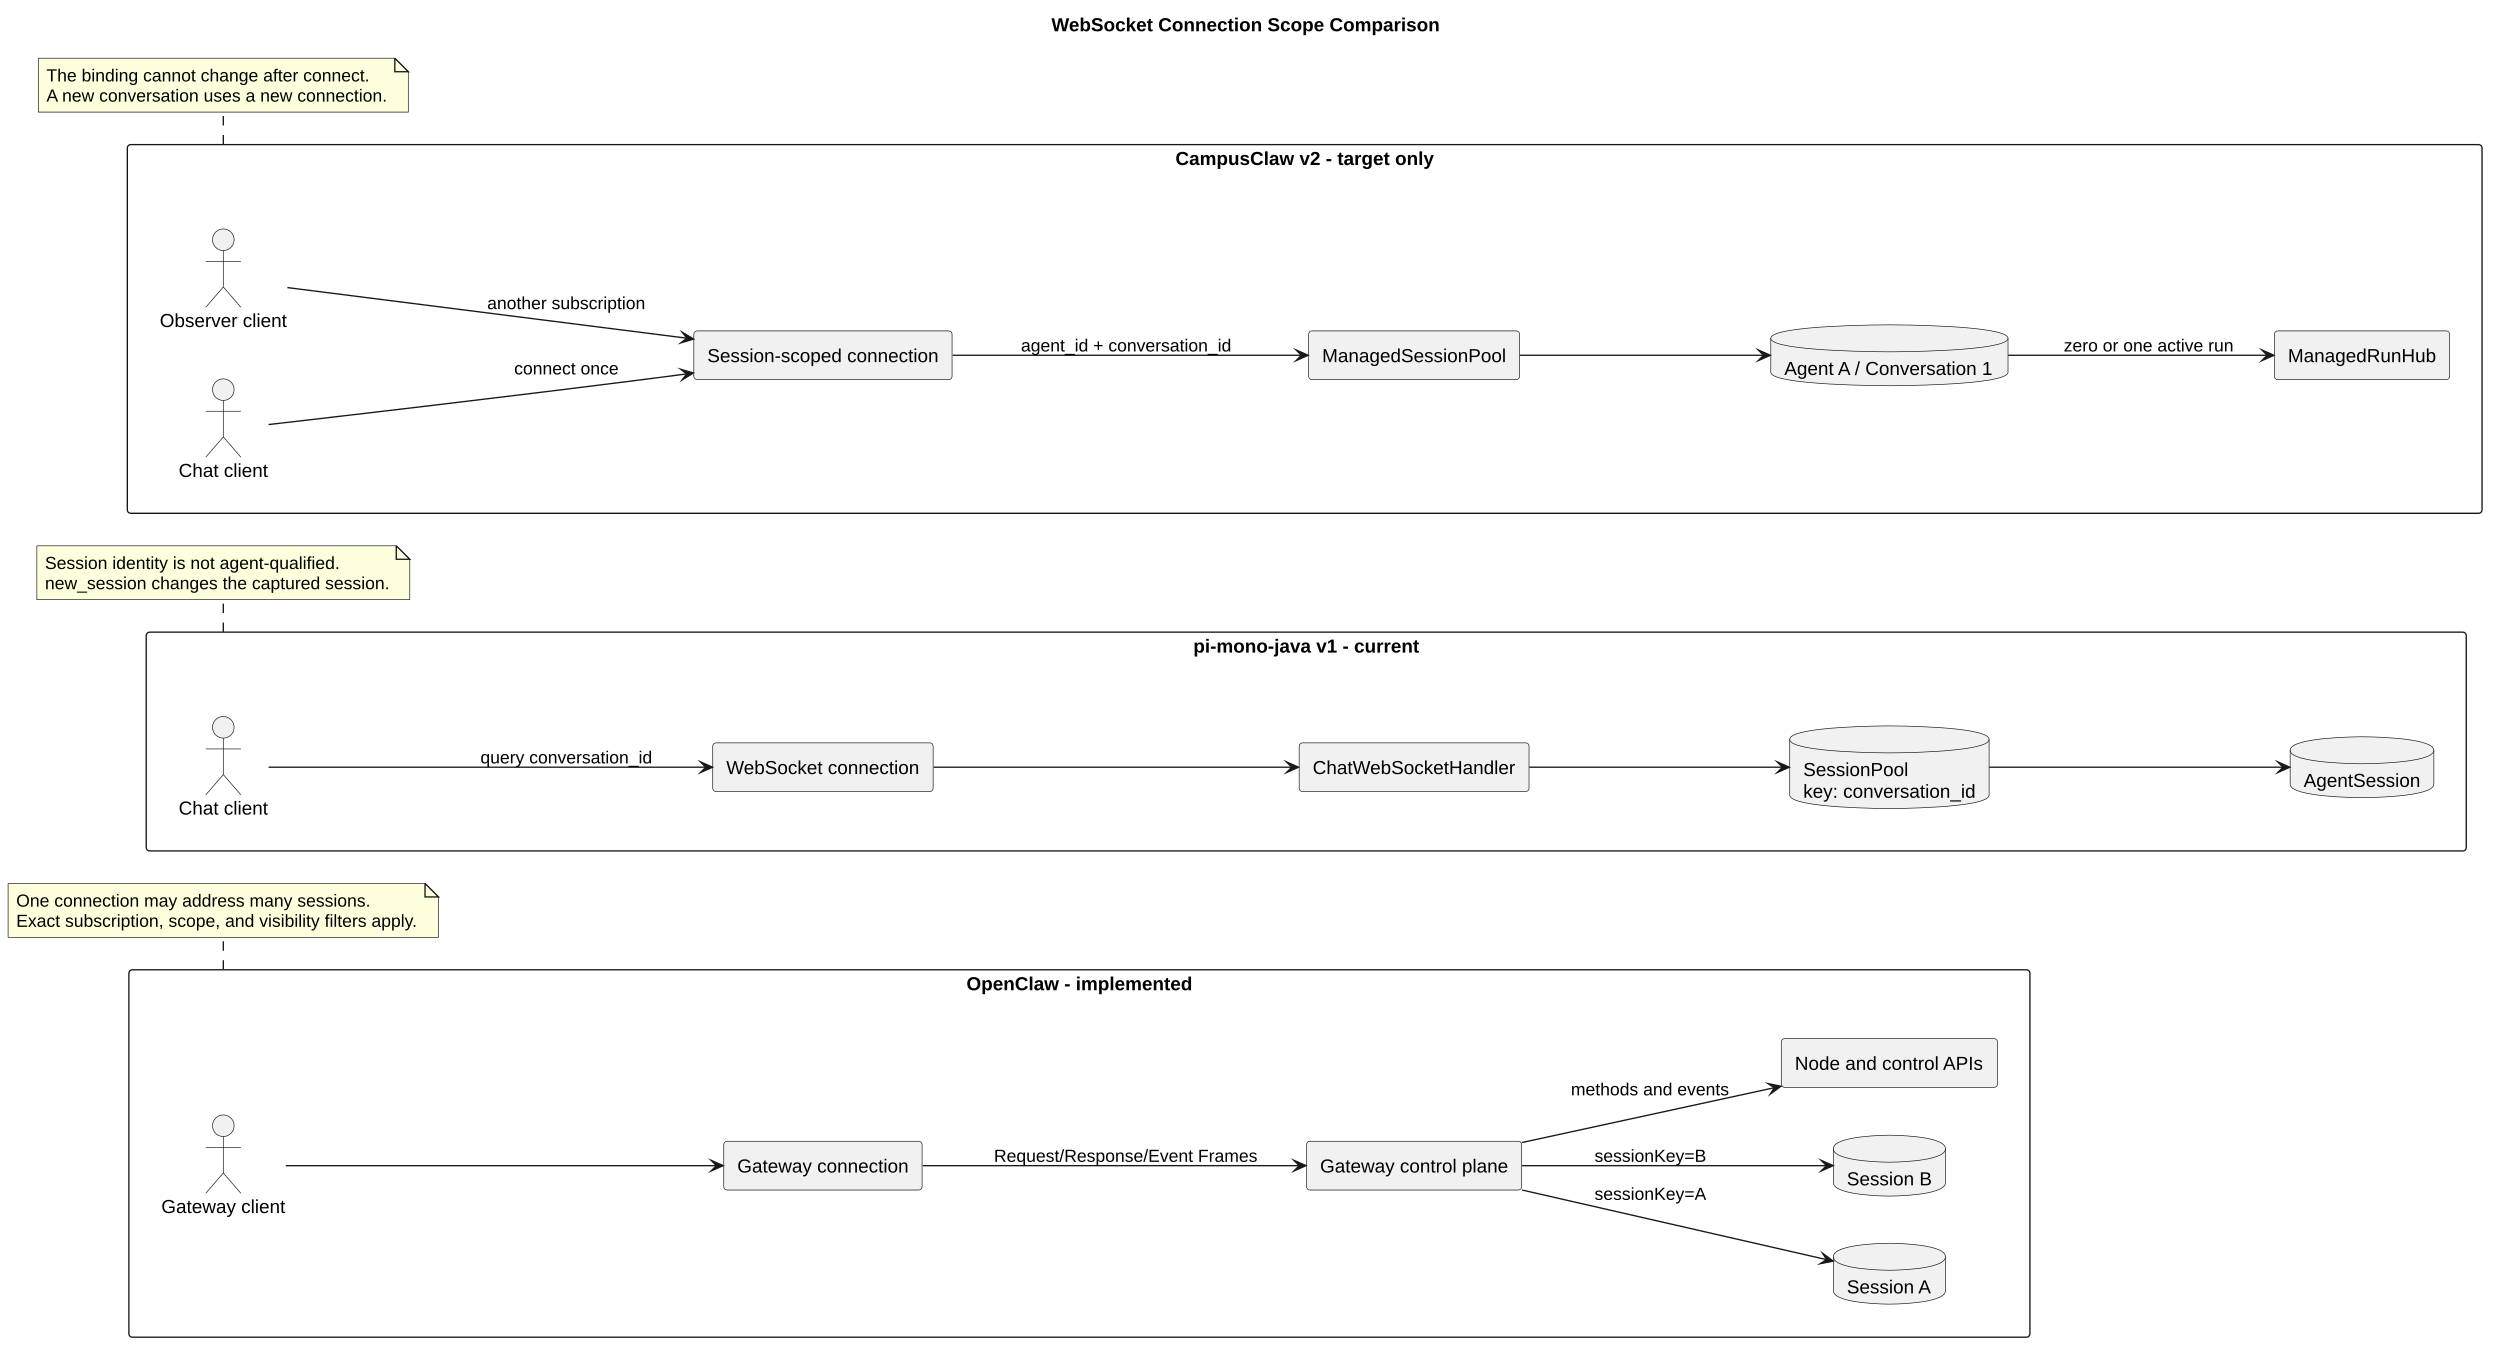
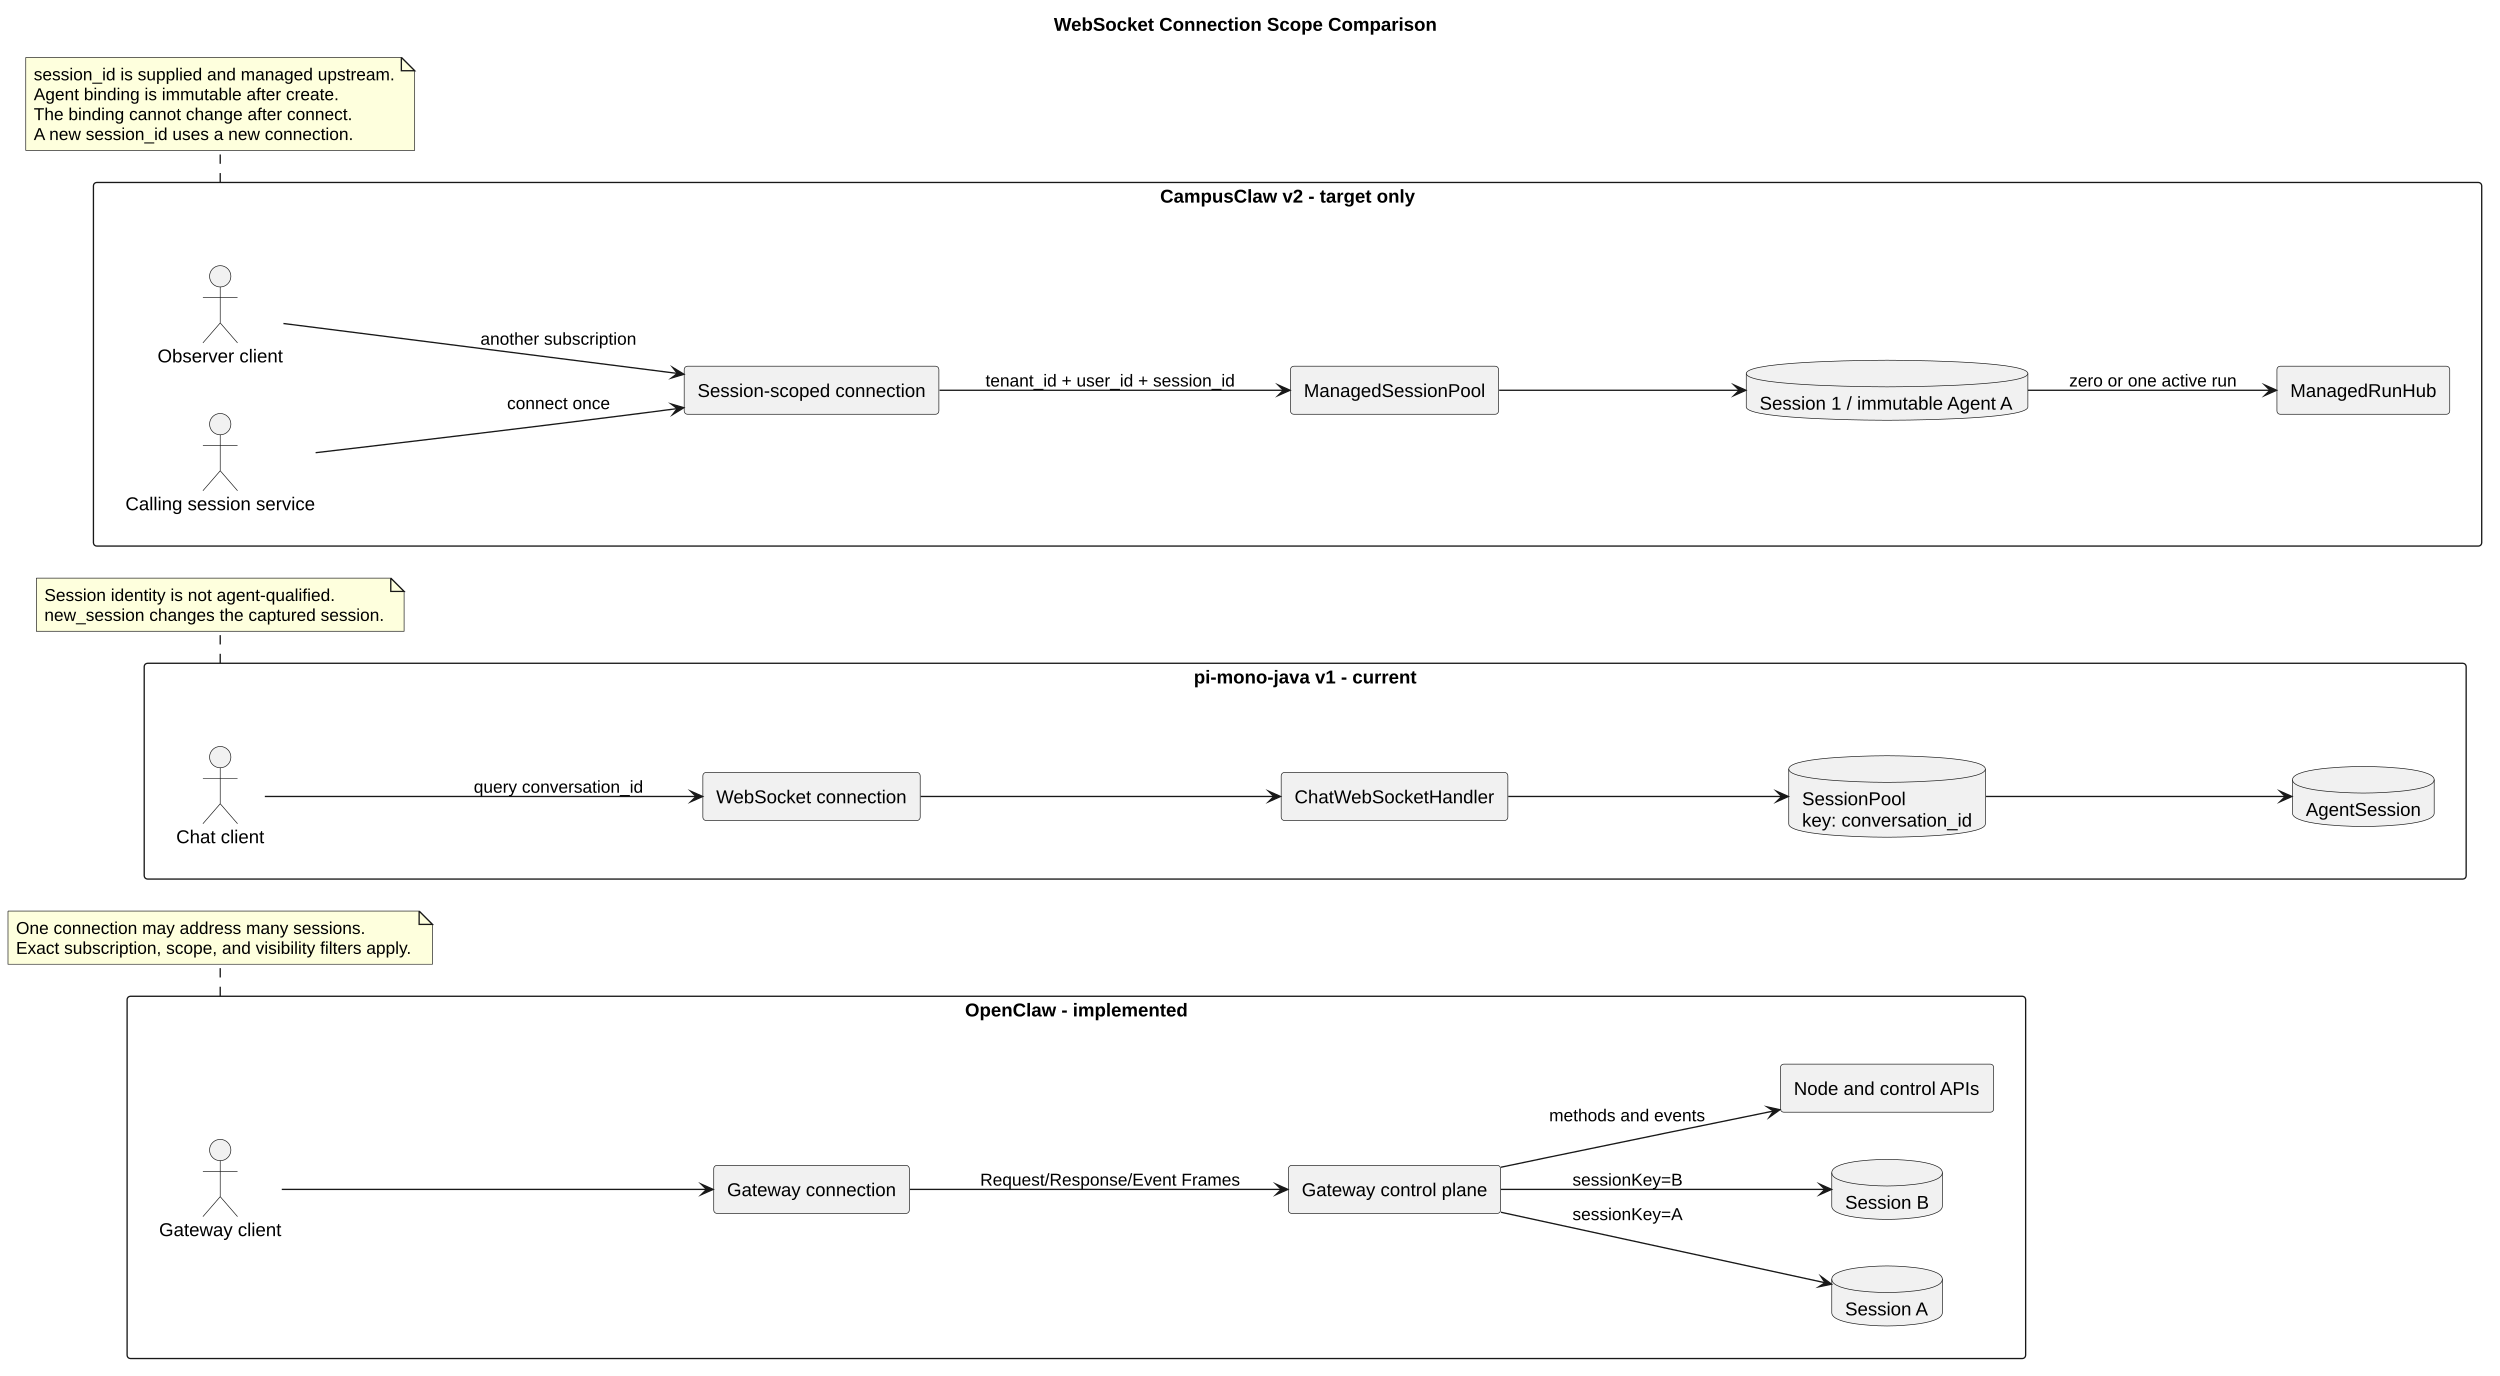
- <svg xmlns="http://www.w3.org/2000/svg" contentStyleType="text/css" data-diagram-type="DESCRIPTION" height="1004px" preserveAspectRatio="none" style="width:1851px;height:1004px;background:#FFFFFF;" version="1.1" viewBox="0 0 1851 1004" width="1851px" zoomAndPan="magnify">
+ <svg xmlns="http://www.w3.org/2000/svg" contentStyleType="text/css" data-diagram-type="DESCRIPTION" height="1033px" preserveAspectRatio="none" style="width:1877px;height:1033px;background:#FFFFFF;" version="1.1" viewBox="0 0 1877 1033" width="1877px" zoomAndPan="magnify">
  <defs />
  <g>
    <g class="title" data-source-line="1">
-       <text fill="#000000" font-family="Arial" font-size="14" font-weight="700" lengthAdjust="spacing" textLength="287.813" x="778.443" y="23.132">WebSocket Connection Scope Comparison</text>
+       <text fill="#000000" font-family="Arial" font-size="14" font-weight="700" lengthAdjust="spacing" textLength="287.813" x="791.228" y="23.132">WebSocket Connection Scope Comparison</text>
    </g>
    <g class="cluster" data-qualified-name="openclaw" data-source-line="25" id="ent0001">
-       <rect fill="none" height="272" rx="2.5" ry="2.5" style="stroke:#181818;stroke-width:1;" width="1407.53" x="95.43" y="718.049" />
-       <text fill="#000000" font-family="Arial" font-size="14" font-weight="700" lengthAdjust="spacing" textLength="167.248" x="715.571" y="733.181">OpenClaw - implemented</text>
+       <rect fill="none" height="272" rx="2.5" ry="2.5" style="stroke:#181818;stroke-width:1;" width="1425.42" x="95.43" y="747.999" />
+       <text fill="#000000" font-family="Arial" font-size="14" font-weight="700" lengthAdjust="spacing" textLength="167.248" x="724.516" y="763.13">OpenClaw - implemented</text>
    </g>
    <g class="cluster" data-qualified-name="java_v1" data-source-line="40" id="ent0013">
-       <rect fill="none" height="162" rx="2.5" ry="2.5" style="stroke:#181818;stroke-width:1;" width="1717.75" x="108.27" y="468.049" />
-       <text fill="#000000" font-family="Arial" font-size="14" font-weight="700" lengthAdjust="spacing" textLength="167.255" x="883.518" y="483.18">pi-mono-java v1 - current</text>
+       <rect fill="none" height="162" rx="2.5" ry="2.5" style="stroke:#181818;stroke-width:1;" width="1743.32" x="108.27" y="497.999" />
+       <text fill="#000000" font-family="Arial" font-size="14" font-weight="700" lengthAdjust="spacing" textLength="167.255" x="896.303" y="513.13">pi-mono-java v1 - current</text>
    </g>
    <g class="cluster" data-qualified-name="campus_v2" data-source-line="53" id="ent0023">
-       <rect fill="none" height="273" rx="2.5" ry="2.5" style="stroke:#181818;stroke-width:1;" width="1743.43" x="94.27" y="107.049" />
-       <text fill="#000000" font-family="Arial" font-size="14" font-weight="700" lengthAdjust="spacing" textLength="191.379" x="870.295" y="122.18">CampusClaw v2 - target only</text>
+       <rect fill="none" height="273" rx="2.5" ry="2.5" style="stroke:#181818;stroke-width:1;" width="1793.12" x="70.15" y="136.999" />
+       <text fill="#000000" font-family="Arial" font-size="14" font-weight="700" lengthAdjust="spacing" textLength="191.379" x="871.02" y="152.131">CampusClaw v2 - target only</text>
    </g>
    <g class="entity" data-qualified-name="openclaw.oc_client" data-source-line="26" id="ent0002">
-       <ellipse cx="165.34" cy="833.499" fill="#F1F1F1" rx="8" ry="8" style="stroke:#181818;stroke-width:0.5;" />
-       <path d="M165.34,841.499 L165.34,868.499 M152.34,849.499 L178.34,849.499 M165.34,868.499 L152.34,883.499 M165.34,868.499 L178.34,883.499" fill="none" style="stroke:#181818;stroke-width:0.5;" />
-       <text fill="#000000" font-family="Arial" font-size="14" lengthAdjust="spacing" textLength="91.82" x="119.43" y="898.13">Gateway client</text>
+       <ellipse cx="165.34" cy="863.449" fill="#F1F1F1" rx="8" ry="8" style="stroke:#181818;stroke-width:0.5;" />
+       <path d="M165.34,871.449 L165.34,898.449 M152.34,879.449 L178.34,879.449 M165.34,898.449 L152.34,913.449 M165.34,898.449 L178.34,913.449" fill="none" style="stroke:#181818;stroke-width:0.5;" />
+       <text fill="#000000" font-family="Arial" font-size="14" lengthAdjust="spacing" textLength="91.82" x="119.43" y="928.081">Gateway client</text>
    </g>
    <g class="entity" data-qualified-name="openclaw.oc_conn" data-source-line="27" id="ent0003">
-       <rect fill="#F1F1F1" height="36.099" rx="2.5" ry="2.5" style="stroke:#181818;stroke-width:0.5;" width="146.855" x="535.87" y="844.999" />
-       <text fill="#000000" font-family="Arial" font-size="14" lengthAdjust="spacing" textLength="126.855" x="545.87" y="868.13">Gateway connection</text>
+       <rect fill="#F1F1F1" height="36.099" rx="2.5" ry="2.5" style="stroke:#181818;stroke-width:0.5;" width="146.855" x="535.87" y="874.949" />
+       <text fill="#000000" font-family="Arial" font-size="14" lengthAdjust="spacing" textLength="126.855" x="545.87" y="898.081">Gateway connection</text>
    </g>
    <g class="entity" data-qualified-name="openclaw.oc_gateway" data-source-line="28" id="ent0004">
-       <rect fill="#F1F1F1" height="36.099" rx="2.5" ry="2.5" style="stroke:#181818;stroke-width:0.5;" width="159.303" x="967.35" y="844.999" />
-       <text fill="#000000" font-family="Arial" font-size="14" lengthAdjust="spacing" textLength="139.303" x="977.35" y="868.13">Gateway control plane</text>
+       <rect fill="#F1F1F1" height="36.099" rx="2.5" ry="2.5" style="stroke:#181818;stroke-width:0.5;" width="159.303" x="967.35" y="874.949" />
+       <text fill="#000000" font-family="Arial" font-size="14" lengthAdjust="spacing" textLength="139.303" x="977.35" y="898.081">Gateway control plane</text>
    </g>
    <g class="entity" data-qualified-name="openclaw.oc_session_a" data-source-line="29" id="ent0005">
-       <path d="M1357.4,930.499 C1357.4,920.499 1398.917,920.499 1398.917,920.499 C1398.917,920.499 1440.434,920.499 1440.434,930.499 L1440.434,955.597 C1440.434,965.597 1398.917,965.597 1398.917,965.597 C1398.917,965.597 1357.4,965.597 1357.4,955.597 L1357.4,930.499" fill="#F1F1F1" style="stroke:#181818;stroke-width:0.5;" />
-       <path d="M1357.4,930.499 C1357.4,940.499 1398.917,940.499 1398.917,940.499 C1398.917,940.499 1440.434,940.499 1440.434,930.499" fill="none" style="stroke:#181818;stroke-width:0.5;" />
-       <text fill="#000000" font-family="Arial" font-size="14" lengthAdjust="spacing" textLength="63.034" x="1367.4" y="957.63">Session A</text>
+       <path d="M1375.29,960.449 C1375.29,950.449 1416.807,950.449 1416.807,950.449 C1416.807,950.449 1458.324,950.449 1458.324,960.449 L1458.324,985.547 C1458.324,995.547 1416.807,995.547 1416.807,995.547 C1416.807,995.547 1375.29,995.547 1375.29,985.547 L1375.29,960.449" fill="#F1F1F1" style="stroke:#181818;stroke-width:0.5;" />
+       <path d="M1375.29,960.449 C1375.29,970.449 1416.807,970.449 1416.807,970.449 C1416.807,970.449 1458.324,970.449 1458.324,960.449" fill="none" style="stroke:#181818;stroke-width:0.5;" />
+       <text fill="#000000" font-family="Arial" font-size="14" lengthAdjust="spacing" textLength="63.034" x="1385.29" y="987.581">Session A</text>
    </g>
    <g class="entity" data-qualified-name="openclaw.oc_session_b" data-source-line="30" id="ent0006">
-       <path d="M1357.4,850.499 C1357.4,840.499 1398.917,840.499 1398.917,840.499 C1398.917,840.499 1440.434,840.499 1440.434,850.499 L1440.434,875.597 C1440.434,885.597 1398.917,885.597 1398.917,885.597 C1398.917,885.597 1357.4,885.597 1357.4,875.597 L1357.4,850.499" fill="#F1F1F1" style="stroke:#181818;stroke-width:0.5;" />
-       <path d="M1357.4,850.499 C1357.4,860.499 1398.917,860.499 1398.917,860.499 C1398.917,860.499 1440.434,860.499 1440.434,850.499" fill="none" style="stroke:#181818;stroke-width:0.5;" />
-       <text fill="#000000" font-family="Arial" font-size="14" lengthAdjust="spacing" textLength="63.034" x="1367.4" y="877.63">Session B</text>
+       <path d="M1375.29,880.449 C1375.29,870.449 1416.807,870.449 1416.807,870.449 C1416.807,870.449 1458.324,870.449 1458.324,880.449 L1458.324,905.547 C1458.324,915.547 1416.807,915.547 1416.807,915.547 C1416.807,915.547 1375.29,915.547 1375.29,905.547 L1375.29,880.449" fill="#F1F1F1" style="stroke:#181818;stroke-width:0.5;" />
+       <path d="M1375.29,880.449 C1375.29,890.449 1416.807,890.449 1416.807,890.449 C1416.807,890.449 1458.324,890.449 1458.324,880.449" fill="none" style="stroke:#181818;stroke-width:0.5;" />
+       <text fill="#000000" font-family="Arial" font-size="14" lengthAdjust="spacing" textLength="63.034" x="1385.29" y="907.581">Session B</text>
    </g>
    <g class="entity" data-qualified-name="openclaw.oc_control" data-source-line="31" id="ent0007">
-       <rect fill="#F1F1F1" height="36.099" rx="2.5" ry="2.5" style="stroke:#181818;stroke-width:0.5;" width="160.082" x="1318.87" y="768.999" />
-       <text fill="#000000" font-family="Arial" font-size="14" lengthAdjust="spacing" textLength="140.082" x="1328.87" y="792.13">Node and control APIs</text>
+       <rect fill="#F1F1F1" height="36.099" rx="2.5" ry="2.5" style="stroke:#181818;stroke-width:0.5;" width="160.082" x="1336.77" y="798.949" />
+       <text fill="#000000" font-family="Arial" font-size="14" lengthAdjust="spacing" textLength="140.082" x="1346.77" y="822.081">Node and control APIs</text>
    </g>
    <g class="entity" data-qualified-name="java_v1.java_client" data-source-line="41" id="ent0014">
-       <ellipse cx="165.342" cy="538.499" fill="#F1F1F1" rx="8" ry="8" style="stroke:#181818;stroke-width:0.5;" />
-       <path d="M165.342,546.499 L165.342,573.499 M152.342,554.499 L178.342,554.499 M165.342,573.499 L152.342,588.499 M165.342,573.499 L178.342,588.499" fill="none" style="stroke:#181818;stroke-width:0.5;" />
-       <text fill="#000000" font-family="Arial" font-size="14" lengthAdjust="spacing" textLength="66.144" x="132.27" y="603.13">Chat client</text>
+       <ellipse cx="165.342" cy="568.449" fill="#F1F1F1" rx="8" ry="8" style="stroke:#181818;stroke-width:0.5;" />
+       <path d="M165.342,576.449 L165.342,603.449 M152.342,584.449 L178.342,584.449 M165.342,603.449 L152.342,618.449 M165.342,603.449 L178.342,618.449" fill="none" style="stroke:#181818;stroke-width:0.5;" />
+       <text fill="#000000" font-family="Arial" font-size="14" lengthAdjust="spacing" textLength="66.144" x="132.27" y="633.081">Chat client</text>
    </g>
    <g class="entity" data-qualified-name="java_v1.java_conn" data-source-line="42" id="ent0015">
-       <rect fill="#F1F1F1" height="36.099" rx="2.5" ry="2.5" style="stroke:#181818;stroke-width:0.5;" width="163.192" x="527.7" y="549.999" />
-       <text fill="#000000" font-family="Arial" font-size="14" lengthAdjust="spacing" textLength="143.192" x="537.7" y="573.13">WebSocket connection</text>
+       <rect fill="#F1F1F1" height="36.099" rx="2.5" ry="2.5" style="stroke:#181818;stroke-width:0.5;" width="163.192" x="527.7" y="579.949" />
+       <text fill="#000000" font-family="Arial" font-size="14" lengthAdjust="spacing" textLength="143.192" x="537.7" y="603.081">WebSocket connection</text>
    </g>
    <g class="entity" data-qualified-name="java_v1.java_handler" data-source-line="43" id="ent0016">
-       <rect fill="#F1F1F1" height="36.099" rx="2.5" ry="2.5" style="stroke:#181818;stroke-width:0.5;" width="170.185" x="961.91" y="549.999" />
-       <text fill="#000000" font-family="Arial" font-size="14" lengthAdjust="spacing" textLength="150.185" x="971.91" y="573.13">ChatWebSocketHandler</text>
+       <rect fill="#F1F1F1" height="36.099" rx="2.5" ry="2.5" style="stroke:#181818;stroke-width:0.5;" width="170.185" x="961.91" y="579.949" />
+       <text fill="#000000" font-family="Arial" font-size="14" lengthAdjust="spacing" textLength="150.185" x="971.91" y="603.081">ChatWebSocketHandler</text>
    </g>
    <g class="entity" data-qualified-name="java_v1.java_session" data-source-line="44" id="ent0017">
-       <path d="M1695.63,555.499 C1695.63,545.499 1748.826,545.499 1748.826,545.499 C1748.826,545.499 1802.023,545.499 1802.023,555.499 L1802.023,580.597 C1802.023,590.597 1748.826,590.597 1748.826,590.597 C1748.826,590.597 1695.63,590.597 1695.63,580.597 L1695.63,555.499" fill="#F1F1F1" style="stroke:#181818;stroke-width:0.5;" />
-       <path d="M1695.63,555.499 C1695.63,565.499 1748.826,565.499 1748.826,565.499 C1748.826,565.499 1802.023,565.499 1802.023,555.499" fill="none" style="stroke:#181818;stroke-width:0.5;" />
-       <text fill="#000000" font-family="Arial" font-size="14" lengthAdjust="spacing" textLength="86.393" x="1705.63" y="582.63">AgentSession</text>
+       <path d="M1721.2,585.449 C1721.2,575.449 1774.396,575.449 1774.396,575.449 C1774.396,575.449 1827.593,575.449 1827.593,585.449 L1827.593,610.547 C1827.593,620.547 1774.396,620.547 1774.396,620.547 C1774.396,620.547 1721.2,620.547 1721.2,610.547 L1721.2,585.449" fill="#F1F1F1" style="stroke:#181818;stroke-width:0.5;" />
+       <path d="M1721.2,585.449 C1721.2,595.449 1774.396,595.449 1774.396,595.449 C1774.396,595.449 1827.593,595.449 1827.593,585.449" fill="none" style="stroke:#181818;stroke-width:0.5;" />
+       <text fill="#000000" font-family="Arial" font-size="14" lengthAdjust="spacing" textLength="86.393" x="1731.2" y="612.581">AgentSession</text>
    </g>
    <g class="entity" data-qualified-name="java_v1.java_pool" data-source-line="45" id="ent0018">
-       <path d="M1325.1,547.449 C1325.1,537.449 1398.914,537.449 1398.914,537.449 C1398.914,537.449 1472.727,537.449 1472.727,547.449 L1472.727,588.646 C1472.727,598.646 1398.914,598.646 1398.914,598.646 C1398.914,598.646 1325.1,598.646 1325.1,588.646 L1325.1,547.449" fill="#F1F1F1" style="stroke:#181818;stroke-width:0.5;" />
-       <path d="M1325.1,547.449 C1325.1,557.449 1398.914,557.449 1398.914,557.449 C1398.914,557.449 1472.727,557.449 1472.727,547.449" fill="none" style="stroke:#181818;stroke-width:0.5;" />
-       <text fill="#000000" font-family="Arial" font-size="14" lengthAdjust="spacing" textLength="77.827" x="1335.1" y="574.581">SessionPool</text>
-       <text fill="#000000" font-family="Arial" font-size="14" lengthAdjust="spacing" textLength="127.627" x="1335.1" y="590.679">key: conversation_id</text>
+       <path d="M1342.99,577.399 C1342.99,567.399 1416.803,567.399 1416.803,567.399 C1416.803,567.399 1490.617,567.399 1490.617,577.399 L1490.617,618.596 C1490.617,628.596 1416.803,628.596 1416.803,628.596 C1416.803,628.596 1342.99,628.596 1342.99,618.596 L1342.99,577.399" fill="#F1F1F1" style="stroke:#181818;stroke-width:0.5;" />
+       <path d="M1342.99,577.399 C1342.99,587.399 1416.803,587.399 1416.803,587.399 C1416.803,587.399 1490.617,587.399 1490.617,577.399" fill="none" style="stroke:#181818;stroke-width:0.5;" />
+       <text fill="#000000" font-family="Arial" font-size="14" lengthAdjust="spacing" textLength="77.827" x="1352.99" y="604.53">SessionPool</text>
+       <text fill="#000000" font-family="Arial" font-size="14" lengthAdjust="spacing" textLength="127.627" x="1352.99" y="620.629">key: conversation_id</text>
    </g>
    <g class="entity" data-qualified-name="campus_v2.cc_client" data-source-line="54" id="ent0024">
-       <ellipse cx="165.342" cy="288.499" fill="#F1F1F1" rx="8" ry="8" style="stroke:#181818;stroke-width:0.5;" />
-       <path d="M165.342,296.499 L165.342,323.499 M152.342,304.499 L178.342,304.499 M165.342,323.499 L152.342,338.499 M165.342,323.499 L178.342,338.499" fill="none" style="stroke:#181818;stroke-width:0.5;" />
-       <text fill="#000000" font-family="Arial" font-size="14" lengthAdjust="spacing" textLength="66.144" x="132.27" y="353.13">Chat client</text>
+       <ellipse cx="165.346" cy="318.449" fill="#F1F1F1" rx="8" ry="8" style="stroke:#181818;stroke-width:0.5;" />
+       <path d="M165.346,326.449 L165.346,353.449 M152.346,334.449 L178.346,334.449 M165.346,353.449 L152.346,368.449 M165.346,353.449 L178.346,368.449" fill="none" style="stroke:#181818;stroke-width:0.5;" />
+       <text fill="#000000" font-family="Arial" font-size="14" lengthAdjust="spacing" textLength="142.393" x="94.15" y="383.08">Calling session service</text>
    </g>
    <g class="entity" data-qualified-name="campus_v2.cc_conn" data-source-line="55" id="ent0025">
-       <rect fill="#F1F1F1" height="36.099" rx="2.5" ry="2.5" style="stroke:#181818;stroke-width:0.5;" width="191.22" x="513.69" y="244.999" />
-       <text fill="#000000" font-family="Arial" font-size="14" lengthAdjust="spacing" textLength="171.22" x="523.69" y="268.13">Session-scoped connection</text>
+       <rect fill="#F1F1F1" height="36.099" rx="2.5" ry="2.5" style="stroke:#181818;stroke-width:0.5;" width="191.22" x="513.69" y="274.949" />
+       <text fill="#000000" font-family="Arial" font-size="14" lengthAdjust="spacing" textLength="171.22" x="523.69" y="298.08">Session-scoped connection</text>
    </g>
    <g class="entity" data-qualified-name="campus_v2.cc_pool" data-source-line="56" id="ent0026">
-       <rect fill="#F1F1F1" height="36.099" rx="2.5" ry="2.5" style="stroke:#181818;stroke-width:0.5;" width="156.206" x="968.9" y="244.999" />
-       <text fill="#000000" font-family="Arial" font-size="14" lengthAdjust="spacing" textLength="136.206" x="978.9" y="268.13">ManagedSessionPool</text>
+       <rect fill="#F1F1F1" height="36.099" rx="2.5" ry="2.5" style="stroke:#181818;stroke-width:0.5;" width="156.206" x="968.9" y="274.949" />
+       <text fill="#000000" font-family="Arial" font-size="14" lengthAdjust="spacing" textLength="136.206" x="978.9" y="298.08">ManagedSessionPool</text>
    </g>
    <g class="entity" data-qualified-name="campus_v2.cc_hub" data-source-line="57" id="ent0027">
-       <rect fill="#F1F1F1" height="36.099" rx="2.5" ry="2.5" style="stroke:#181818;stroke-width:0.5;" width="129.744" x="1683.96" y="244.999" />
-       <text fill="#000000" font-family="Arial" font-size="14" lengthAdjust="spacing" textLength="109.744" x="1693.96" y="268.13">ManagedRunHub</text>
+       <rect fill="#F1F1F1" height="36.099" rx="2.5" ry="2.5" style="stroke:#181818;stroke-width:0.5;" width="129.744" x="1709.52" y="274.949" />
+       <text fill="#000000" font-family="Arial" font-size="14" lengthAdjust="spacing" textLength="109.744" x="1719.52" y="298.08">ManagedRunHub</text>
    </g>
    <g class="entity" data-qualified-name="campus_v2.cc_session" data-source-line="58" id="ent0028">
-       <path d="M1311.09,250.499 C1311.09,240.499 1398.914,240.499 1398.914,240.499 C1398.914,240.499 1486.737,240.499 1486.737,250.499 L1486.737,275.597 C1486.737,285.597 1398.914,285.597 1398.914,285.597 C1398.914,285.597 1311.09,285.597 1311.09,275.597 L1311.09,250.499" fill="#F1F1F1" style="stroke:#181818;stroke-width:0.5;" />
-       <path d="M1311.09,250.499 C1311.09,260.499 1398.914,260.499 1398.914,260.499 C1398.914,260.499 1486.737,260.499 1486.737,250.499" fill="none" style="stroke:#181818;stroke-width:0.5;" />
-       <text fill="#000000" font-family="Arial" font-size="14" lengthAdjust="spacing" textLength="155.648" x="1321.09" y="277.63">Agent A / Conversation 1</text>
+       <path d="M1311.09,280.449 C1311.09,270.449 1416.807,270.449 1416.807,270.449 C1416.807,270.449 1522.524,270.449 1522.524,280.449 L1522.524,305.547 C1522.524,315.547 1416.807,315.547 1416.807,315.547 C1416.807,315.547 1311.09,315.547 1311.09,305.547 L1311.09,280.449" fill="#F1F1F1" style="stroke:#181818;stroke-width:0.5;" />
+       <path d="M1311.09,280.449 C1311.09,290.449 1416.807,290.449 1416.807,290.449 C1416.807,290.449 1522.524,290.449 1522.524,280.449" fill="none" style="stroke:#181818;stroke-width:0.5;" />
+       <text fill="#000000" font-family="Arial" font-size="14" lengthAdjust="spacing" textLength="191.434" x="1321.09" y="307.58">Session 1 / immutable Agent A</text>
    </g>
    <g class="entity" data-qualified-name="campus_v2.cc_observer" data-source-line="59" id="ent0029">
-       <ellipse cx="165.342" cy="177.499" fill="#F1F1F1" rx="8" ry="8" style="stroke:#181818;stroke-width:0.5;" />
-       <path d="M165.342,185.499 L165.342,212.499 M152.342,193.499 L178.342,193.499 M165.342,212.499 L152.342,227.499 M165.342,212.499 L178.342,227.499" fill="none" style="stroke:#181818;stroke-width:0.5;" />
-       <text fill="#000000" font-family="Arial" font-size="14" lengthAdjust="spacing" textLength="94.144" x="118.27" y="242.131">Observer client</text>
+       <ellipse cx="165.342" cy="207.449" fill="#F1F1F1" rx="8" ry="8" style="stroke:#181818;stroke-width:0.5;" />
+       <path d="M165.342,215.449 L165.342,242.449 M152.342,223.449 L178.342,223.449 M165.342,242.449 L152.342,257.449 M165.342,242.449 L178.342,257.449" fill="none" style="stroke:#181818;stroke-width:0.5;" />
+       <text fill="#000000" font-family="Arial" font-size="14" lengthAdjust="spacing" textLength="94.144" x="118.27" y="272.08">Observer client</text>
    </g>
    <g class="entity" data-qualified-name="GMN35" data-source-line="69" id="ent0036">
-       <path d="M6,654.099 L6,693.996 L324.686,693.996 L324.686,664.099 L314.686,654.099 L6,654.099" fill="#FEFFDD" style="stroke:#181818;stroke-width:0.5;" />
-       <path d="M314.686,654.099 L314.686,664.099 L324.686,664.099 L314.686,654.099" fill="#FEFFDD" style="stroke:#181818;stroke-width:1;" />
-       <text fill="#000000" font-family="Arial" font-size="13" lengthAdjust="spacing" textLength="262.298" x="12" y="671.293">One connection may address many sessions.</text>
-       <text fill="#000000" font-family="Arial" font-size="13" lengthAdjust="spacing" textLength="297.686" x="12" y="686.241">Exact subscription, scope, and visibility filters apply.</text>
+       <path d="M6,684.049 L6,723.946 L324.686,723.946 L324.686,694.049 L314.686,684.049 L6,684.049" fill="#FEFFDD" style="stroke:#181818;stroke-width:0.5;" />
+       <path d="M314.686,684.049 L314.686,694.049 L324.686,694.049 L314.686,684.049" fill="#FEFFDD" style="stroke:#181818;stroke-width:1;" />
+       <text fill="#000000" font-family="Arial" font-size="13" lengthAdjust="spacing" textLength="262.298" x="12" y="701.242">One connection may address many sessions.</text>
+       <text fill="#000000" font-family="Arial" font-size="13" lengthAdjust="spacing" textLength="297.686" x="12" y="716.191">Exact subscription, scope, and visibility filters apply.</text>
    </g>
    <g class="entity" data-qualified-name="GMN38" data-source-line="74" id="ent0039">
-       <path d="M27.29,404.099 L27.29,443.996 L303.396,443.996 L303.396,414.099 L293.396,404.099 L27.29,404.099" fill="#FEFFDD" style="stroke:#181818;stroke-width:0.5;" />
-       <path d="M293.396,404.099 L293.396,414.099 L303.396,414.099 L293.396,404.099" fill="#FEFFDD" style="stroke:#181818;stroke-width:1;" />
-       <text fill="#000000" font-family="Arial" font-size="13" lengthAdjust="spacing" textLength="218.245" x="33.29" y="421.293">Session identity is not agent-qualified.</text>
-       <text fill="#000000" font-family="Arial" font-size="13" lengthAdjust="spacing" textLength="255.106" x="33.29" y="436.241">new_session changes the captured session.</text>
+       <path d="M27.29,434.049 L27.29,473.946 L303.396,473.946 L303.396,444.049 L293.396,434.049 L27.29,434.049" fill="#FEFFDD" style="stroke:#181818;stroke-width:0.5;" />
+       <path d="M293.396,434.049 L293.396,444.049 L303.396,444.049 L293.396,434.049" fill="#FEFFDD" style="stroke:#181818;stroke-width:1;" />
+       <text fill="#000000" font-family="Arial" font-size="13" lengthAdjust="spacing" textLength="218.245" x="33.29" y="451.243">Session identity is not agent-qualified.</text>
+       <text fill="#000000" font-family="Arial" font-size="13" lengthAdjust="spacing" textLength="255.106" x="33.29" y="466.191">new_session changes the captured session.</text>
    </g>
    <g class="entity" data-qualified-name="GMN41" data-source-line="79" id="ent0042">
-       <path d="M28.38,43.099 L28.38,82.996 L302.309,82.996 L302.309,53.099 L292.309,43.099 L28.38,43.099" fill="#FEFFDD" style="stroke:#181818;stroke-width:0.5;" />
-       <path d="M292.309,43.099 L292.309,53.099 L302.309,53.099 L292.309,43.099" fill="#FEFFDD" style="stroke:#181818;stroke-width:1;" />
-       <text fill="#000000" font-family="Arial" font-size="13" lengthAdjust="spacing" textLength="239.224" x="34.38" y="60.292">The binding cannot change after connect.</text>
-       <text fill="#000000" font-family="Arial" font-size="13" lengthAdjust="spacing" textLength="252.929" x="34.38" y="75.241">A new conversation uses a new connection.</text>
+       <path d="M19.34,43.099 L19.34,112.894 L311.341,112.894 L311.341,53.099 L301.341,43.099 L19.34,43.099" fill="#FEFFDD" style="stroke:#181818;stroke-width:0.5;" />
+       <path d="M301.341,43.099 L301.341,53.099 L311.341,53.099 L301.341,43.099" fill="#FEFFDD" style="stroke:#181818;stroke-width:1;" />
+       <text fill="#000000" font-family="Arial" font-size="13" lengthAdjust="spacing" textLength="271" x="25.34" y="60.292">session_id is supplied and managed upstream.</text>
+       <text fill="#000000" font-family="Arial" font-size="13" lengthAdjust="spacing" textLength="229.068" x="25.34" y="75.241">Agent binding is immutable after create.</text>
+       <text fill="#000000" font-family="Arial" font-size="13" lengthAdjust="spacing" textLength="239.224" x="25.34" y="90.19">The binding cannot change after connect.</text>
+       <text fill="#000000" font-family="Arial" font-size="13" lengthAdjust="spacing" textLength="240.646" x="25.34" y="105.139">A new session_id uses a new connection.</text>
    </g>
    <g class="link" data-entity-1="ent0002" data-entity-2="ent0003" data-link-type="dependency" data-source-line="33" id="lnk8">
-       <path d="M211.56,863.049 C288.01,863.049 438.44,863.049 530.43,863.049" fill="none" id="oc_client-to-oc_conn" style="stroke:#181818;stroke-width:1;" />
-       <polygon fill="#181818" points="535.43,863.049,526.43,859.049,530.43,863.049,526.43,867.049,535.43,863.049" style="stroke:#181818;stroke-width:1;stroke-linejoin:miter;stroke-miterlimit:10;" />
+       <path d="M211.56,892.999 C288.01,892.999 438.44,892.999 530.43,892.999" fill="none" id="oc_client-to-oc_conn" style="stroke:#181818;stroke-width:1;" />
+       <polygon fill="#181818" points="535.43,892.999,526.43,888.999,530.43,892.999,526.43,896.999,535.43,892.999" style="stroke:#181818;stroke-width:1;stroke-linejoin:miter;stroke-miterlimit:10;" />
    </g>
    <g class="link" data-entity-1="ent0003" data-entity-2="ent0004" data-link-type="dependency" data-source-line="34" id="lnk9">
-       <path d="M683.22,863.049 C761.71,863.049 881.14,863.049 961.93,863.049" fill="none" id="oc_conn-to-oc_gateway" style="stroke:#181818;stroke-width:1;" />
-       <polygon fill="#181818" points="966.93,863.049,957.93,859.049,961.93,863.049,957.93,867.049,966.93,863.049" style="stroke:#181818;stroke-width:1;stroke-linejoin:miter;stroke-miterlimit:10;" />
-       <text fill="#000000" font-family="Arial" font-size="13" lengthAdjust="spacing" textLength="195.095" x="735.91" y="860.242">Request/Response/Event Frames</text>
+       <path d="M683.22,892.999 C761.71,892.999 881.14,892.999 961.93,892.999" fill="none" id="oc_conn-to-oc_gateway" style="stroke:#181818;stroke-width:1;" />
+       <polygon fill="#181818" points="966.93,892.999,957.93,888.999,961.93,892.999,957.93,896.999,966.93,892.999" style="stroke:#181818;stroke-width:1;stroke-linejoin:miter;stroke-miterlimit:10;" />
+       <text fill="#000000" font-family="Arial" font-size="13" lengthAdjust="spacing" textLength="195.095" x="735.91" y="890.192">Request/Response/Event Frames</text>
    </g>
    <g class="link" data-entity-1="ent0004" data-entity-2="ent0005" data-link-type="dependency" data-source-line="35" id="lnk10">
-       <path d="M1126.96,881.099 C1198.52,897.459 1296.236,919.805 1352.416,932.645" fill="none" id="oc_gateway-to-oc_session_a" style="stroke:#181818;stroke-width:1;" />
-       <polygon fill="#181818" points="1357.29,933.759,1349.408,927.854,1352.416,932.645,1347.625,935.653,1357.29,933.759" style="stroke:#181818;stroke-width:1;stroke-linejoin:miter;stroke-miterlimit:10;" />
-       <text fill="#000000" font-family="Arial" font-size="13" lengthAdjust="spacing" textLength="82.742" x="1180.59" y="888.403">sessionKey=A</text>
+       <path d="M1126.9,910.159 C1203.1,926.739 1310.584,950.116 1370.244,963.087" fill="none" id="oc_gateway-to-oc_session_a" style="stroke:#181818;stroke-width:1;" />
+       <polygon fill="#181818" points="1375.13,964.149,1367.185,958.328,1370.244,963.087,1365.486,966.145,1375.13,964.149" style="stroke:#181818;stroke-width:1;stroke-linejoin:miter;stroke-miterlimit:10;" />
+       <text fill="#000000" font-family="Arial" font-size="13" lengthAdjust="spacing" textLength="82.742" x="1180.59" y="916.072">sessionKey=A</text>
    </g>
    <g class="link" data-entity-1="ent0004" data-entity-2="ent0006" data-link-type="dependency" data-source-line="36" id="lnk11">
-       <path d="M1126.96,863.049 C1198.52,863.049 1296.11,863.049 1352.29,863.049" fill="none" id="oc_gateway-to-oc_session_b" style="stroke:#181818;stroke-width:1;" />
-       <polygon fill="#181818" points="1357.29,863.049,1348.29,859.049,1352.29,863.049,1348.29,867.049,1357.29,863.049" style="stroke:#181818;stroke-width:1;stroke-linejoin:miter;stroke-miterlimit:10;" />
-       <text fill="#000000" font-family="Arial" font-size="13" lengthAdjust="spacing" textLength="82.742" x="1180.59" y="860.242">sessionKey=B</text>
+       <path d="M1126.9,892.999 C1203.1,892.999 1310.47,892.999 1370.13,892.999" fill="none" id="oc_gateway-to-oc_session_b" style="stroke:#181818;stroke-width:1;" />
+       <polygon fill="#181818" points="1375.13,892.999,1366.13,888.999,1370.13,892.999,1366.13,896.999,1375.13,892.999" style="stroke:#181818;stroke-width:1;stroke-linejoin:miter;stroke-miterlimit:10;" />
+       <text fill="#000000" font-family="Arial" font-size="13" lengthAdjust="spacing" textLength="82.742" x="1180.59" y="890.192">sessionKey=B</text>
    </g>
    <g class="link" data-entity-1="ent0004" data-entity-2="ent0007" data-link-type="dependency" data-source-line="37" id="lnk12">
-       <path d="M1126.96,845.899 C1184.21,833.469 1256.424,817.78 1313.744,805.33" fill="none" id="oc_gateway-to-oc_control" style="stroke:#181818;stroke-width:1;" />
-       <polygon fill="#181818" points="1318.63,804.269,1308.986,802.27,1313.744,805.33,1310.684,810.088,1318.63,804.269" style="stroke:#181818;stroke-width:1;stroke-linejoin:miter;stroke-miterlimit:10;" />
-       <text fill="#000000" font-family="Arial" font-size="13" lengthAdjust="spacing" textLength="117.076" x="1163.09" y="810.992">methods and events</text>
+       <path d="M1126.86,876.359 C1138.66,873.879 1150.7,871.369 1162.09,868.999 C1220.42,856.889 1281.441,844.379 1331.461,834.169" fill="none" id="oc_gateway-to-oc_control" style="stroke:#181818;stroke-width:1;" />
+       <polygon fill="#181818" points="1336.36,833.169,1326.742,831.049,1331.461,834.169,1328.342,838.888,1336.36,833.169" style="stroke:#181818;stroke-width:1;stroke-linejoin:miter;stroke-miterlimit:10;" />
+       <text fill="#000000" font-family="Arial" font-size="13" lengthAdjust="spacing" textLength="117.076" x="1163.09" y="841.852">methods and events</text>
    </g>
    <g class="link" data-entity-1="ent0014" data-entity-2="ent0015" data-link-type="dependency" data-source-line="47" id="lnk19">
-       <path d="M198.84,568.049 C267.51,568.049 424.15,568.049 522.55,568.049" fill="none" id="java_client-to-java_conn" style="stroke:#181818;stroke-width:1;" />
-       <polygon fill="#181818" points="527.55,568.049,518.55,564.049,522.55,568.049,518.55,572.049,527.55,568.049" style="stroke:#181818;stroke-width:1;stroke-linejoin:miter;stroke-miterlimit:10;" />
-       <text fill="#000000" font-family="Arial" font-size="13" lengthAdjust="spacing" textLength="127.188" x="355.69" y="565.242">query conversation_id</text>
+       <path d="M198.84,597.999 C267.51,597.999 424.15,597.999 522.55,597.999" fill="none" id="java_client-to-java_conn" style="stroke:#181818;stroke-width:1;" />
+       <polygon fill="#181818" points="527.55,597.999,518.55,593.999,522.55,597.999,518.55,601.999,527.55,597.999" style="stroke:#181818;stroke-width:1;stroke-linejoin:miter;stroke-miterlimit:10;" />
+       <text fill="#000000" font-family="Arial" font-size="13" lengthAdjust="spacing" textLength="127.188" x="355.69" y="595.192">query conversation_id</text>
    </g>
    <g class="link" data-entity-1="ent0015" data-entity-2="ent0016" data-link-type="dependency" data-source-line="48" id="lnk20">
-       <path d="M691.23,568.049 C768.13,568.049 878.32,568.049 956.41,568.049" fill="none" id="java_conn-to-java_handler" style="stroke:#181818;stroke-width:1;" />
-       <polygon fill="#181818" points="961.41,568.049,952.41,564.049,956.41,568.049,952.41,572.049,961.41,568.049" style="stroke:#181818;stroke-width:1;stroke-linejoin:miter;stroke-miterlimit:10;" />
+       <path d="M691.23,597.999 C768.13,597.999 878.32,597.999 956.41,597.999" fill="none" id="java_conn-to-java_handler" style="stroke:#181818;stroke-width:1;" />
+       <polygon fill="#181818" points="961.41,597.999,952.41,593.999,956.41,597.999,952.41,601.999,961.41,597.999" style="stroke:#181818;stroke-width:1;stroke-linejoin:miter;stroke-miterlimit:10;" />
    </g>
    <g class="link" data-entity-1="ent0016" data-entity-2="ent0018" data-link-type="dependency" data-source-line="49" id="lnk21">
-       <path d="M1132.26,568.049 C1191,568.049 1263.61,568.049 1319.76,568.049" fill="none" id="java_handler-to-java_pool" style="stroke:#181818;stroke-width:1;" />
-       <polygon fill="#181818" points="1324.76,568.049,1315.76,564.049,1319.76,568.049,1315.76,572.049,1324.76,568.049" style="stroke:#181818;stroke-width:1;stroke-linejoin:miter;stroke-miterlimit:10;" />
+       <path d="M1132.38,597.999 C1195.9,597.999 1277.09,597.999 1337.69,597.999" fill="none" id="java_handler-to-java_pool" style="stroke:#181818;stroke-width:1;" />
+       <polygon fill="#181818" points="1342.69,597.999,1333.69,593.999,1337.69,597.999,1333.69,601.999,1342.69,597.999" style="stroke:#181818;stroke-width:1;stroke-linejoin:miter;stroke-miterlimit:10;" />
    </g>
    <g class="link" data-entity-1="ent0018" data-entity-2="ent0017" data-link-type="dependency" data-source-line="50" id="lnk22">
-       <path d="M1472.85,568.049 C1539.4,568.049 1631.14,568.049 1690.36,568.049" fill="none" id="java_pool-to-java_session" style="stroke:#181818;stroke-width:1;" />
-       <polygon fill="#181818" points="1695.36,568.049,1686.36,564.049,1690.36,568.049,1686.36,572.049,1695.36,568.049" style="stroke:#181818;stroke-width:1;stroke-linejoin:miter;stroke-miterlimit:10;" />
+       <path d="M1491.06,597.999 C1559.47,597.999 1654.91,597.999 1715.73,597.999" fill="none" id="java_pool-to-java_session" style="stroke:#181818;stroke-width:1;" />
+       <polygon fill="#181818" points="1720.73,597.999,1711.73,593.999,1715.73,597.999,1711.73,601.999,1720.73,597.999" style="stroke:#181818;stroke-width:1;stroke-linejoin:miter;stroke-miterlimit:10;" />
    </g>
    <g class="link" data-entity-1="ent0024" data-entity-2="ent0025" data-link-type="dependency" data-source-line="61" id="lnk30">
-       <path d="M198.8,314.339 C256.27,307.739 379.66,293.369 483.69,280.049 C493.32,278.819 498.424,278.161 508.454,276.821" fill="none" id="cc_client-to-cc_conn" style="stroke:#181818;stroke-width:1;" />
-       <polygon fill="#181818" points="513.41,276.159,503.96,273.386,508.454,276.821,505.019,281.315,513.41,276.159" style="stroke:#181818;stroke-width:1;stroke-linejoin:miter;stroke-miterlimit:10;" />
-       <text fill="#000000" font-family="Arial" font-size="13" lengthAdjust="spacing" textLength="77.334" x="380.69" y="277.243">connect once</text>
+       <path d="M236.97,339.879 C301.3,332.399 398.93,320.859 483.69,309.999 C493.32,308.769 498.424,308.111 508.454,306.771" fill="none" id="cc_client-to-cc_conn" style="stroke:#181818;stroke-width:1;" />
+       <polygon fill="#181818" points="513.41,306.109,503.96,303.336,508.454,306.771,505.019,311.265,513.41,306.109" style="stroke:#181818;stroke-width:1;stroke-linejoin:miter;stroke-miterlimit:10;" />
+       <text fill="#000000" font-family="Arial" font-size="13" lengthAdjust="spacing" textLength="77.334" x="380.69" y="307.192">connect once</text>
    </g>
    <g class="link" data-entity-1="ent0029" data-entity-2="ent0025" data-link-type="dependency" data-source-line="62" id="lnk31">
-       <path d="M212.8,212.939 C283.83,221.939 415.95,238.68 508.55,250.41" fill="none" id="cc_observer-to-cc_conn" style="stroke:#181818;stroke-width:1;" />
-       <polygon fill="#181818" points="513.51,251.039,505.084,245.939,508.55,250.41,504.079,253.876,513.51,251.039" style="stroke:#181818;stroke-width:1;stroke-linejoin:miter;stroke-miterlimit:10;" />
-       <text fill="#000000" font-family="Arial" font-size="13" lengthAdjust="spacing" textLength="117.07" x="360.69" y="228.893">another subscription</text>
+       <path d="M212.8,242.889 C283.83,251.889 415.95,268.63 508.55,280.36" fill="none" id="cc_observer-to-cc_conn" style="stroke:#181818;stroke-width:1;" />
+       <polygon fill="#181818" points="513.51,280.989,505.084,275.889,508.55,280.36,504.079,283.826,513.51,280.989" style="stroke:#181818;stroke-width:1;stroke-linejoin:miter;stroke-miterlimit:10;" />
+       <text fill="#000000" font-family="Arial" font-size="13" lengthAdjust="spacing" textLength="117.07" x="360.69" y="258.842">another subscription</text>
    </g>
    <g class="link" data-entity-1="ent0025" data-entity-2="ent0026" data-link-type="dependency" data-source-line="63" id="lnk32">
-       <path d="M705.37,263.049 C784.25,263.049 890,263.049 963.55,263.049" fill="none" id="cc_conn-to-cc_pool" style="stroke:#181818;stroke-width:1;" />
-       <polygon fill="#181818" points="968.55,263.049,959.55,259.049,963.55,263.049,959.55,267.049,968.55,263.049" style="stroke:#181818;stroke-width:1;stroke-linejoin:miter;stroke-miterlimit:10;" />
-       <text fill="#000000" font-family="Arial" font-size="13" lengthAdjust="spacing" textLength="155.752" x="755.91" y="260.243">agent_id + conversation_id</text>
+       <path d="M705.37,292.999 C784.25,292.999 890,292.999 963.55,292.999" fill="none" id="cc_conn-to-cc_pool" style="stroke:#181818;stroke-width:1;" />
+       <polygon fill="#181818" points="968.55,292.999,959.55,288.999,963.55,292.999,959.55,296.999,968.55,292.999" style="stroke:#181818;stroke-width:1;stroke-linejoin:miter;stroke-miterlimit:10;" />
+       <text fill="#000000" font-family="Arial" font-size="13" lengthAdjust="spacing" textLength="187.186" x="739.91" y="290.192">tenant_id + user_id + session_id</text>
    </g>
    <g class="link" data-entity-1="ent0026" data-entity-2="ent0028" data-link-type="dependency" data-source-line="64" id="lnk33">
-       <path d="M1125.22,263.049 C1180.07,263.049 1248.78,263.049 1305.73,263.049" fill="none" id="cc_pool-to-cc_session" style="stroke:#181818;stroke-width:1;" />
-       <polygon fill="#181818" points="1310.73,263.049,1301.73,259.049,1305.73,263.049,1301.73,267.049,1310.73,263.049" style="stroke:#181818;stroke-width:1;stroke-linejoin:miter;stroke-miterlimit:10;" />
+       <path d="M1125.55,292.999 C1179.4,292.999 1246.79,292.999 1305.8,292.999" fill="none" id="cc_pool-to-cc_session" style="stroke:#181818;stroke-width:1;" />
+       <polygon fill="#181818" points="1310.8,292.999,1301.8,288.999,1305.8,292.999,1301.8,296.999,1310.8,292.999" style="stroke:#181818;stroke-width:1;stroke-linejoin:miter;stroke-miterlimit:10;" />
    </g>
    <g class="link" data-entity-1="ent0028" data-entity-2="ent0027" data-link-type="dependency" data-source-line="65" id="lnk34">
-       <path d="M1486.81,263.049 C1547.9,263.049 1623.28,263.049 1678.62,263.049" fill="none" id="cc_session-to-cc_hub" style="stroke:#181818;stroke-width:1;" />
-       <polygon fill="#181818" points="1683.62,263.049,1674.62,259.049,1678.62,263.049,1674.62,267.049,1683.62,263.049" style="stroke:#181818;stroke-width:1;stroke-linejoin:miter;stroke-miterlimit:10;" />
-       <text fill="#000000" font-family="Arial" font-size="13" lengthAdjust="spacing" textLength="125.734" x="1527.96" y="260.243">zero or one active run</text>
+       <path d="M1522.57,292.999 C1583.11,292.999 1652.32,292.999 1704.25,292.999" fill="none" id="cc_session-to-cc_hub" style="stroke:#181818;stroke-width:1;" />
+       <polygon fill="#181818" points="1709.25,292.999,1700.25,288.999,1704.25,292.999,1700.25,296.999,1709.25,292.999" style="stroke:#181818;stroke-width:1;stroke-linejoin:miter;stroke-miterlimit:10;" />
+       <text fill="#000000" font-family="Arial" font-size="13" lengthAdjust="spacing" textLength="125.734" x="1553.52" y="290.192">zero or one active run</text>
    </g>
    <g class="link" data-entity-1="ent0001" data-entity-2="ent0036" data-link-type="association" data-source-line="69" id="lnk37">
-       <path d="M165.34,717.909 C165.34,717.845 165.34,717.779 165.34,717.715 C165.34,717.195 165.34,716.675 165.34,716.155 C165.34,715.116 165.34,714.077 165.34,713.037 C165.34,710.959 165.34,708.88 165.34,706.801 C165.34,702.644 165.34,698.486 165.34,694.329" fill="none" id="openclaw-GMN35" style="stroke:#181818;stroke-width:1;stroke-dasharray:7,7;" />
+       <path d="M165.34,747.86 C165.34,747.794 165.34,747.73 165.34,747.665 C165.34,747.145 165.34,746.625 165.34,746.106 C165.34,745.066 165.34,744.027 165.34,742.987 C165.34,740.909 165.34,738.83 165.34,736.751 C165.34,732.594 165.34,728.436 165.34,724.279" fill="none" id="openclaw-GMN35" style="stroke:#181818;stroke-width:1;stroke-dasharray:7,7;" />
    </g>
    <g class="link" data-entity-1="ent0013" data-entity-2="ent0039" data-link-type="association" data-source-line="74" id="lnk40">
-       <path d="M165.34,467.909 C165.34,467.844 165.34,467.779 165.34,467.715 C165.34,467.195 165.34,466.675 165.34,466.156 C165.34,465.116 165.34,464.077 165.34,463.037 C165.34,460.959 165.34,458.88 165.34,456.801 C165.34,452.644 165.34,448.486 165.34,444.329" fill="none" id="java_v1-GMN38" style="stroke:#181818;stroke-width:1;stroke-dasharray:7,7;" />
+       <path d="M165.34,497.86 C165.34,497.795 165.34,497.729 165.34,497.665 C165.34,497.145 165.34,496.625 165.34,496.106 C165.34,495.066 165.34,494.027 165.34,492.987 C165.34,490.909 165.34,488.83 165.34,486.751 C165.34,482.594 165.34,478.436 165.34,474.279" fill="none" id="java_v1-GMN38" style="stroke:#181818;stroke-width:1;stroke-dasharray:7,7;" />
    </g>
    <g class="link" data-entity-1="ent0023" data-entity-2="ent0042" data-link-type="association" data-source-line="79" id="lnk43">
-       <path d="M165.34,106.909 C165.34,106.844 165.34,106.779 165.34,106.715 C165.34,106.195 165.34,105.675 165.34,105.156 C165.34,104.116 165.34,103.077 165.34,102.037 C165.34,99.959 165.34,97.88 165.34,95.801 C165.34,91.644 165.34,87.486 165.34,83.329" fill="none" id="campus_v2-GMN41" style="stroke:#181818;stroke-width:1;stroke-dasharray:7,7;" />
+       <path d="M165.34,136.962 C165.34,136.897 165.34,136.831 165.34,136.766 C165.34,136.245 165.34,135.725 165.34,135.204 C165.34,134.162 165.34,133.121 165.34,132.079 C165.34,129.996 165.34,127.913 165.34,125.83 C165.34,121.663 165.34,117.496 165.34,113.329" fill="none" id="campus_v2-GMN41" style="stroke:#181818;stroke-width:1;stroke-dasharray:7,7;" />
    </g>
  </g>
</svg>
